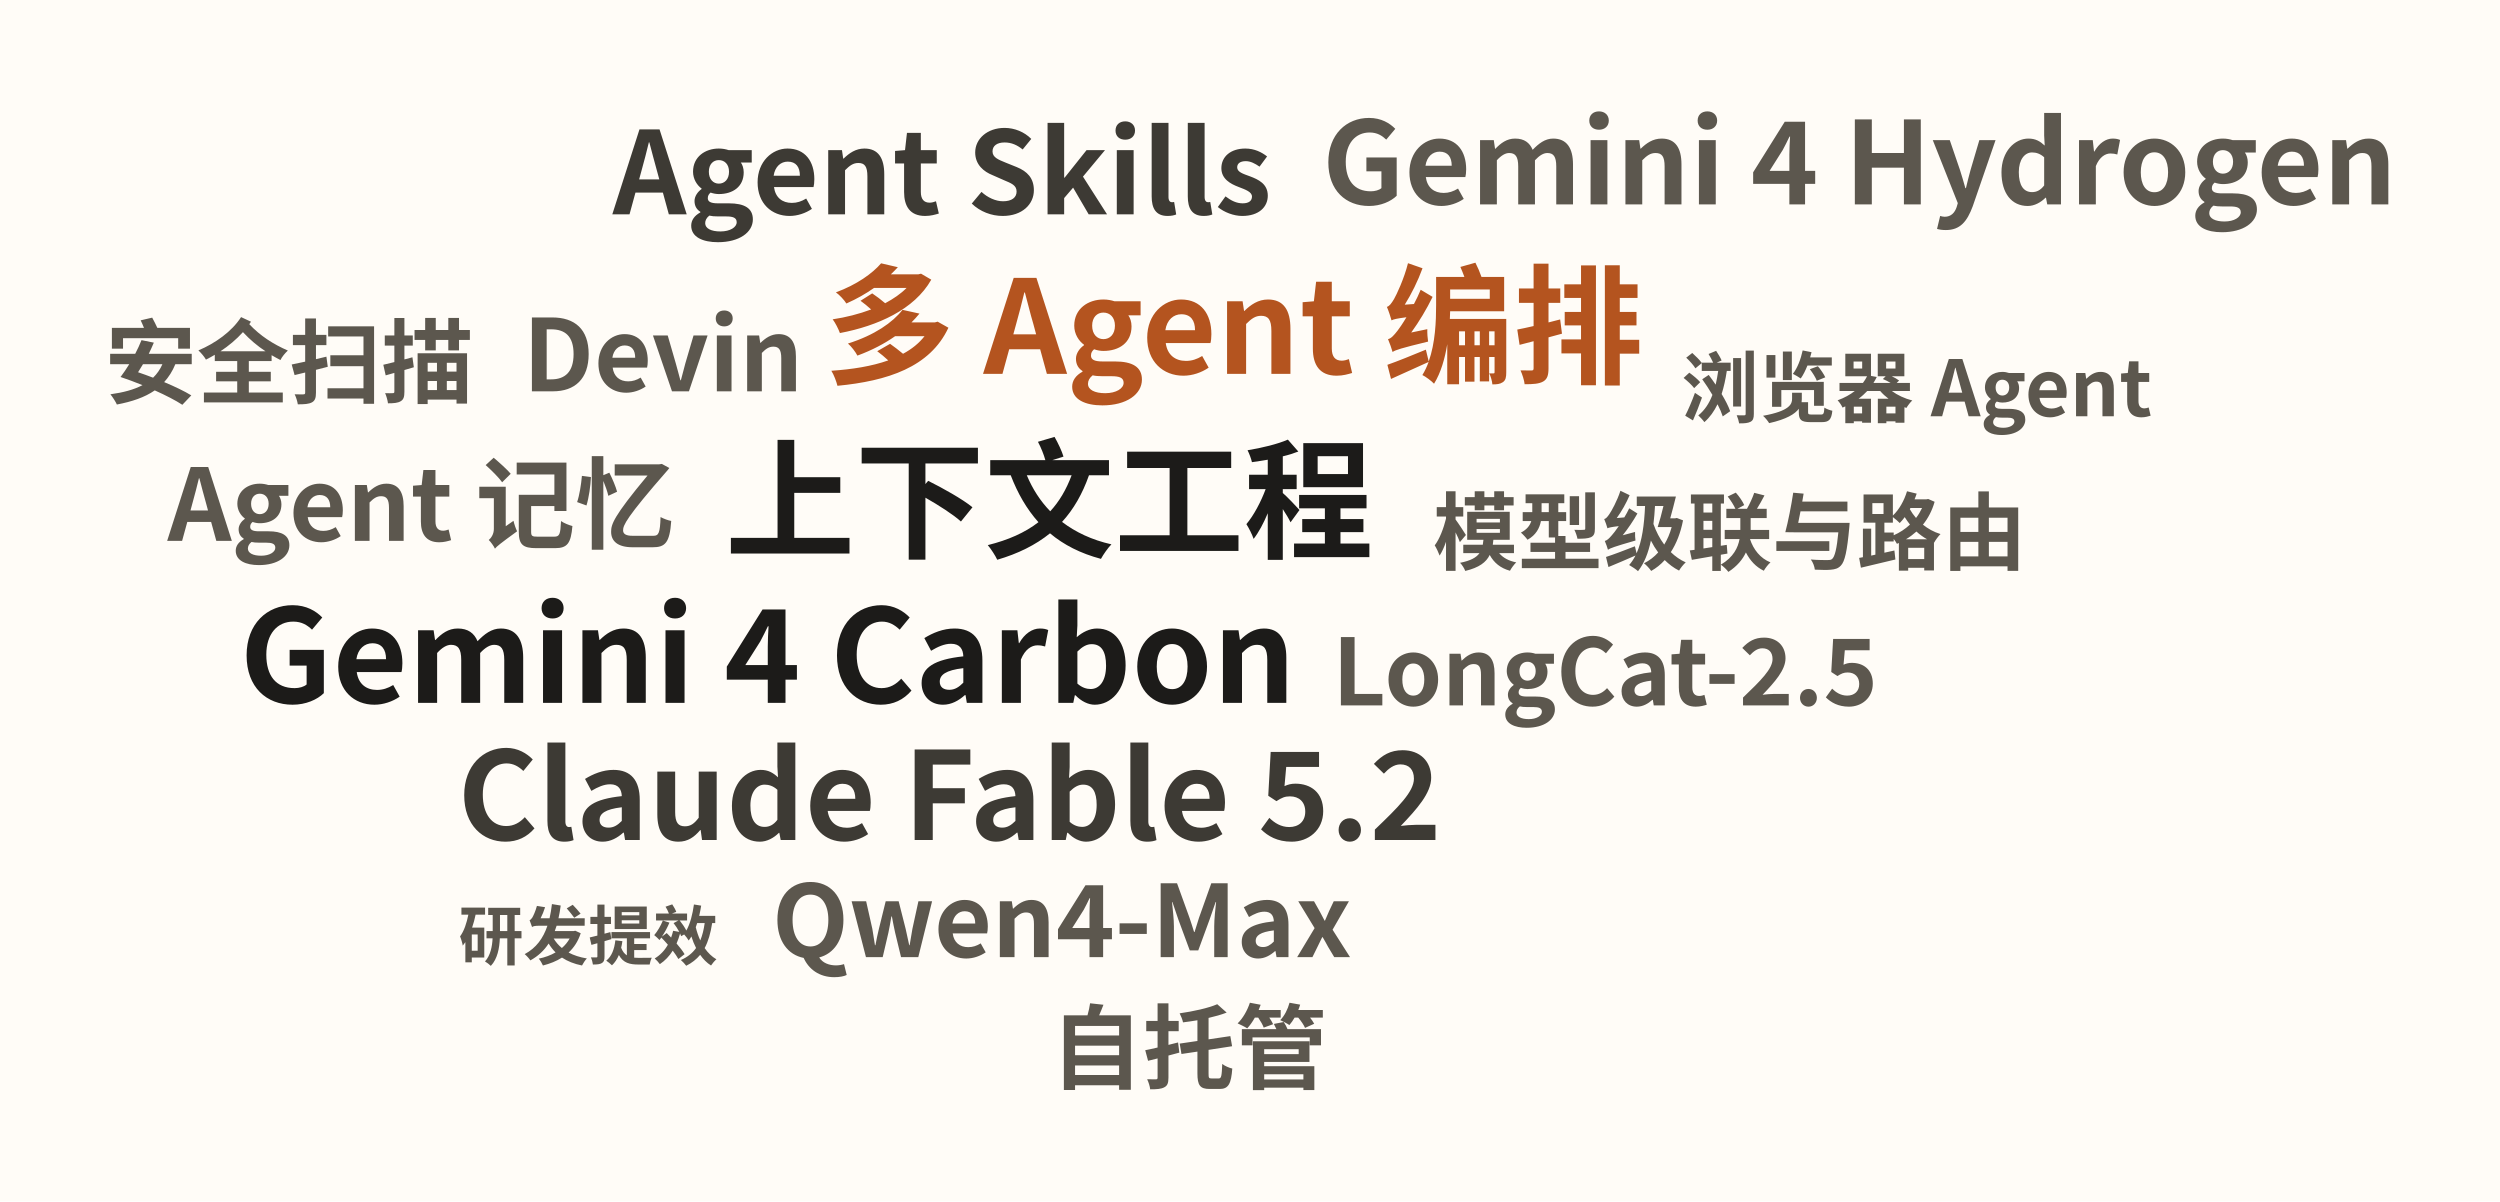
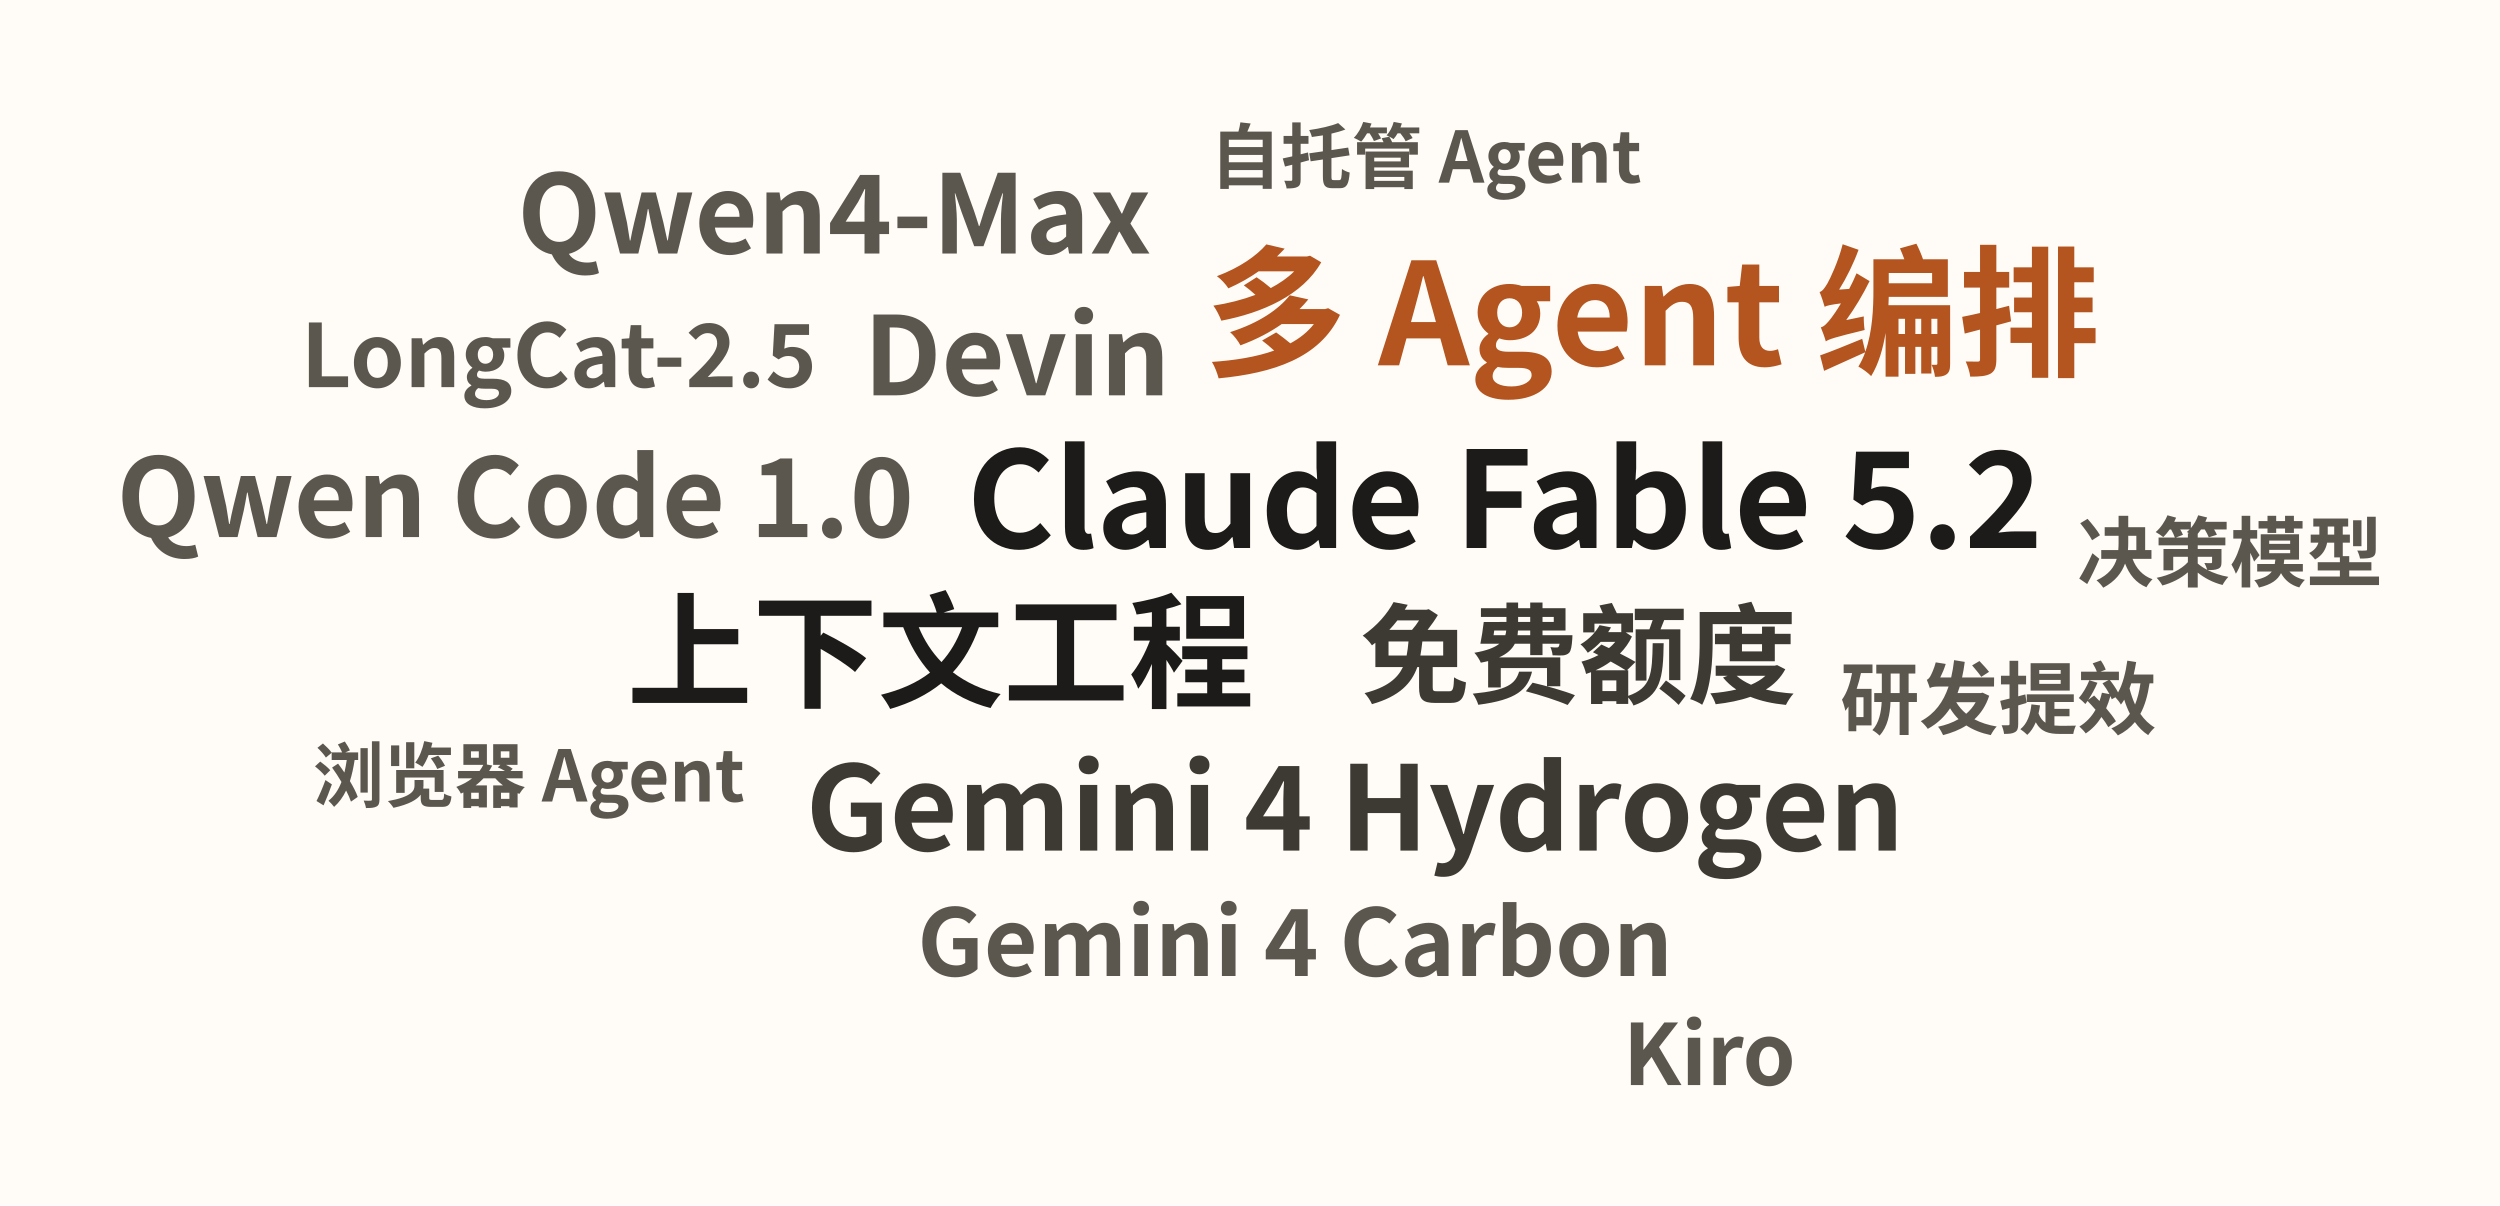
- <svg xmlns="http://www.w3.org/2000/svg" width="1003" height="482" viewBox="0 0 1003 482">
+ <svg xmlns="http://www.w3.org/2000/svg" width="917" height="442" viewBox="0 0 917 442">
  <rect width="100%" height="100%" fill="#fffcf7" />
-   <g transform="translate(427 310)" font-family="Noto Sans CJK SC" font-weight="700">
+   <g transform="translate(538 294)" font-family="Noto Sans CJK SC" font-weight="700">
    <text x="68" y="-160" text-anchor="middle" dominant-baseline="alphabetic" font-size="52" fill="#b4541f">多 Agent 编排</text>
-     <text x="-6" y="-90" text-anchor="middle" dominant-baseline="alphabetic" font-size="52" fill="#1c1b19">上下文工程</text>
-     <text x="-119" y="-28" text-anchor="middle" dominant-baseline="alphabetic" font-size="52" fill="#1c1b19">Gemini 4 Carbon</text>
-     <text x="-46" y="27" text-anchor="middle" dominant-baseline="alphabetic" font-size="49" fill="#3d3a34">Claude Fable 5.2</text>
-     <text x="-49" y="-224" text-anchor="middle" dominant-baseline="alphabetic" font-size="46" fill="#3d3a34">Agent Skills</text>
-     <text x="319" y="-228" text-anchor="middle" dominant-baseline="alphabetic" font-size="46" fill="#5c574e">Gemini 4 Hydrogen</text>
-     <text x="-258" y="-93" text-anchor="middle" dominant-baseline="alphabetic" font-size="40" fill="#5c574e">Agent 记忆</text>
-     <text x="-161" y="-153" text-anchor="middle" dominant-baseline="alphabetic" font-size="40" fill="#5c574e">Devin</text>
-     <text x="-1" y="74" text-anchor="middle" dominant-baseline="alphabetic" font-size="40" fill="#5c574e">Qwen4-Max</text>
-     <text x="-311" y="-151" text-anchor="middle" dominant-baseline="alphabetic" font-size="37" fill="#5c574e">安全扫描</text>
-     <text x="50" y="124" text-anchor="middle" dominant-baseline="alphabetic" font-size="37" fill="#5c574e">自托管</text>
-     <text x="217" y="-27" text-anchor="middle" dominant-baseline="alphabetic" font-size="37" fill="#5c574e">LongCat-2.5</text>
-     <text x="267" y="-84" text-anchor="middle" dominant-baseline="alphabetic" font-size="34" fill="#5c574e">模型级联与路由</text>
-     <text x="342" y="-143" text-anchor="middle" dominant-baseline="alphabetic" font-size="31" fill="#5c574e">浏览器 Agent</text>
-     <text x="-191" y="75" text-anchor="middle" dominant-baseline="alphabetic" font-size="26" fill="#5c574e">研发提效</text>
+     <text x="14" y="-93" text-anchor="middle" dominant-baseline="alphabetic" font-size="49" fill="#1c1b19">Claude Fable 5.2</text>
+     <text x="-193" y="-38" text-anchor="middle" dominant-baseline="alphabetic" font-size="46" fill="#1c1b19">上下文工程</text>
+     <text x="-41" y="18" text-anchor="middle" dominant-baseline="alphabetic" font-size="43" fill="#3d3a34">Gemini 4 Hydrogen</text>
+     <text x="41" y="-39" text-anchor="middle" dominant-baseline="alphabetic" font-size="40" fill="#3d3a34">免费额度</text>
+     <text x="-165" y="-149" text-anchor="middle" dominant-baseline="alphabetic" font-size="40" fill="#5c574e">Devin</text>
+     <text x="-349" y="-97" text-anchor="middle" dominant-baseline="alphabetic" font-size="40" fill="#5c574e">Qwen Code 1.0</text>
+     <text x="-232" y="-201" text-anchor="middle" dominant-baseline="alphabetic" font-size="40" fill="#5c574e">Qwen4-Max</text>
+     <text x="-63" y="64" text-anchor="middle" dominant-baseline="alphabetic" font-size="34" fill="#5c574e">Gemini 4 Carbon</text>
+     <text x="-333" y="-152" text-anchor="middle" dominant-baseline="alphabetic" font-size="32" fill="#5c574e">LongCat-2.5</text>
+     <text x="89" y="104" text-anchor="middle" dominant-baseline="alphabetic" font-size="31" fill="#5c574e">Kiro</text>
+     <text x="195" y="-27" text-anchor="middle" dominant-baseline="alphabetic" font-size="29" fill="#5c574e">研发提效</text>
+     <text x="280" y="-81" text-anchor="middle" dominant-baseline="alphabetic" font-size="28" fill="#5c574e">决策模型</text>
+     <text x="-344" y="0" text-anchor="middle" dominant-baseline="alphabetic" font-size="26" fill="#5c574e">浏览器 Agent</text>
+     <text x="-15" y="-227" text-anchor="middle" dominant-baseline="alphabetic" font-size="26" fill="#5c574e">自托管 Agent</text>
  </g>
</svg>
